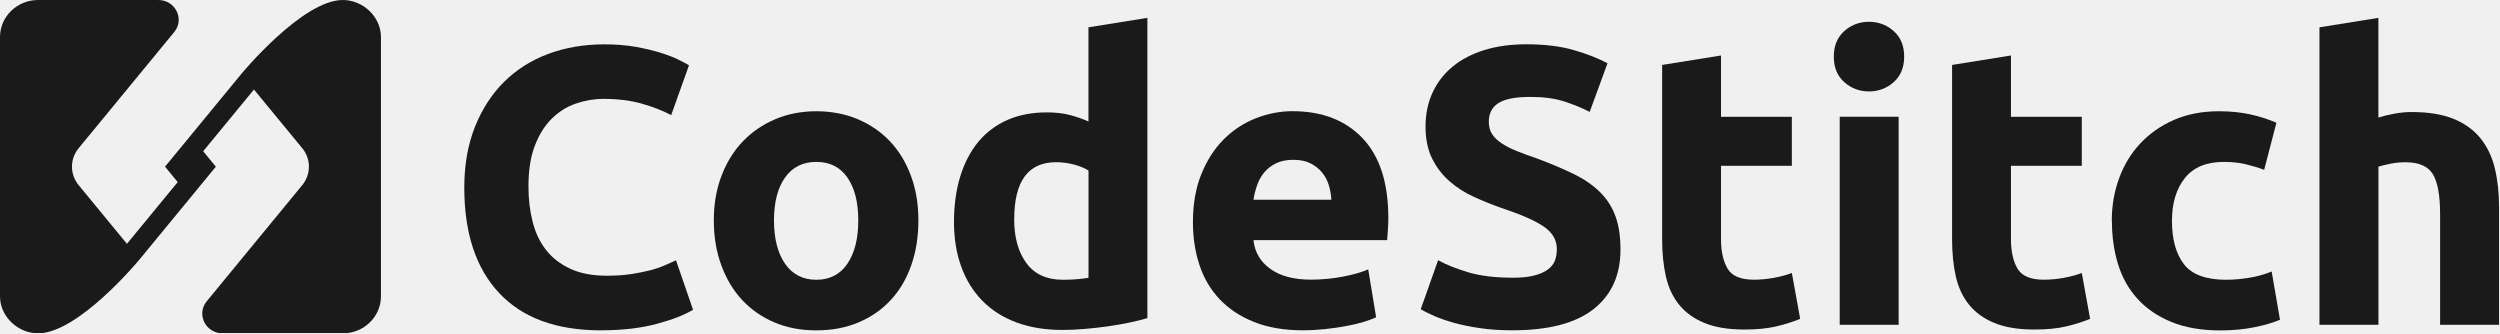
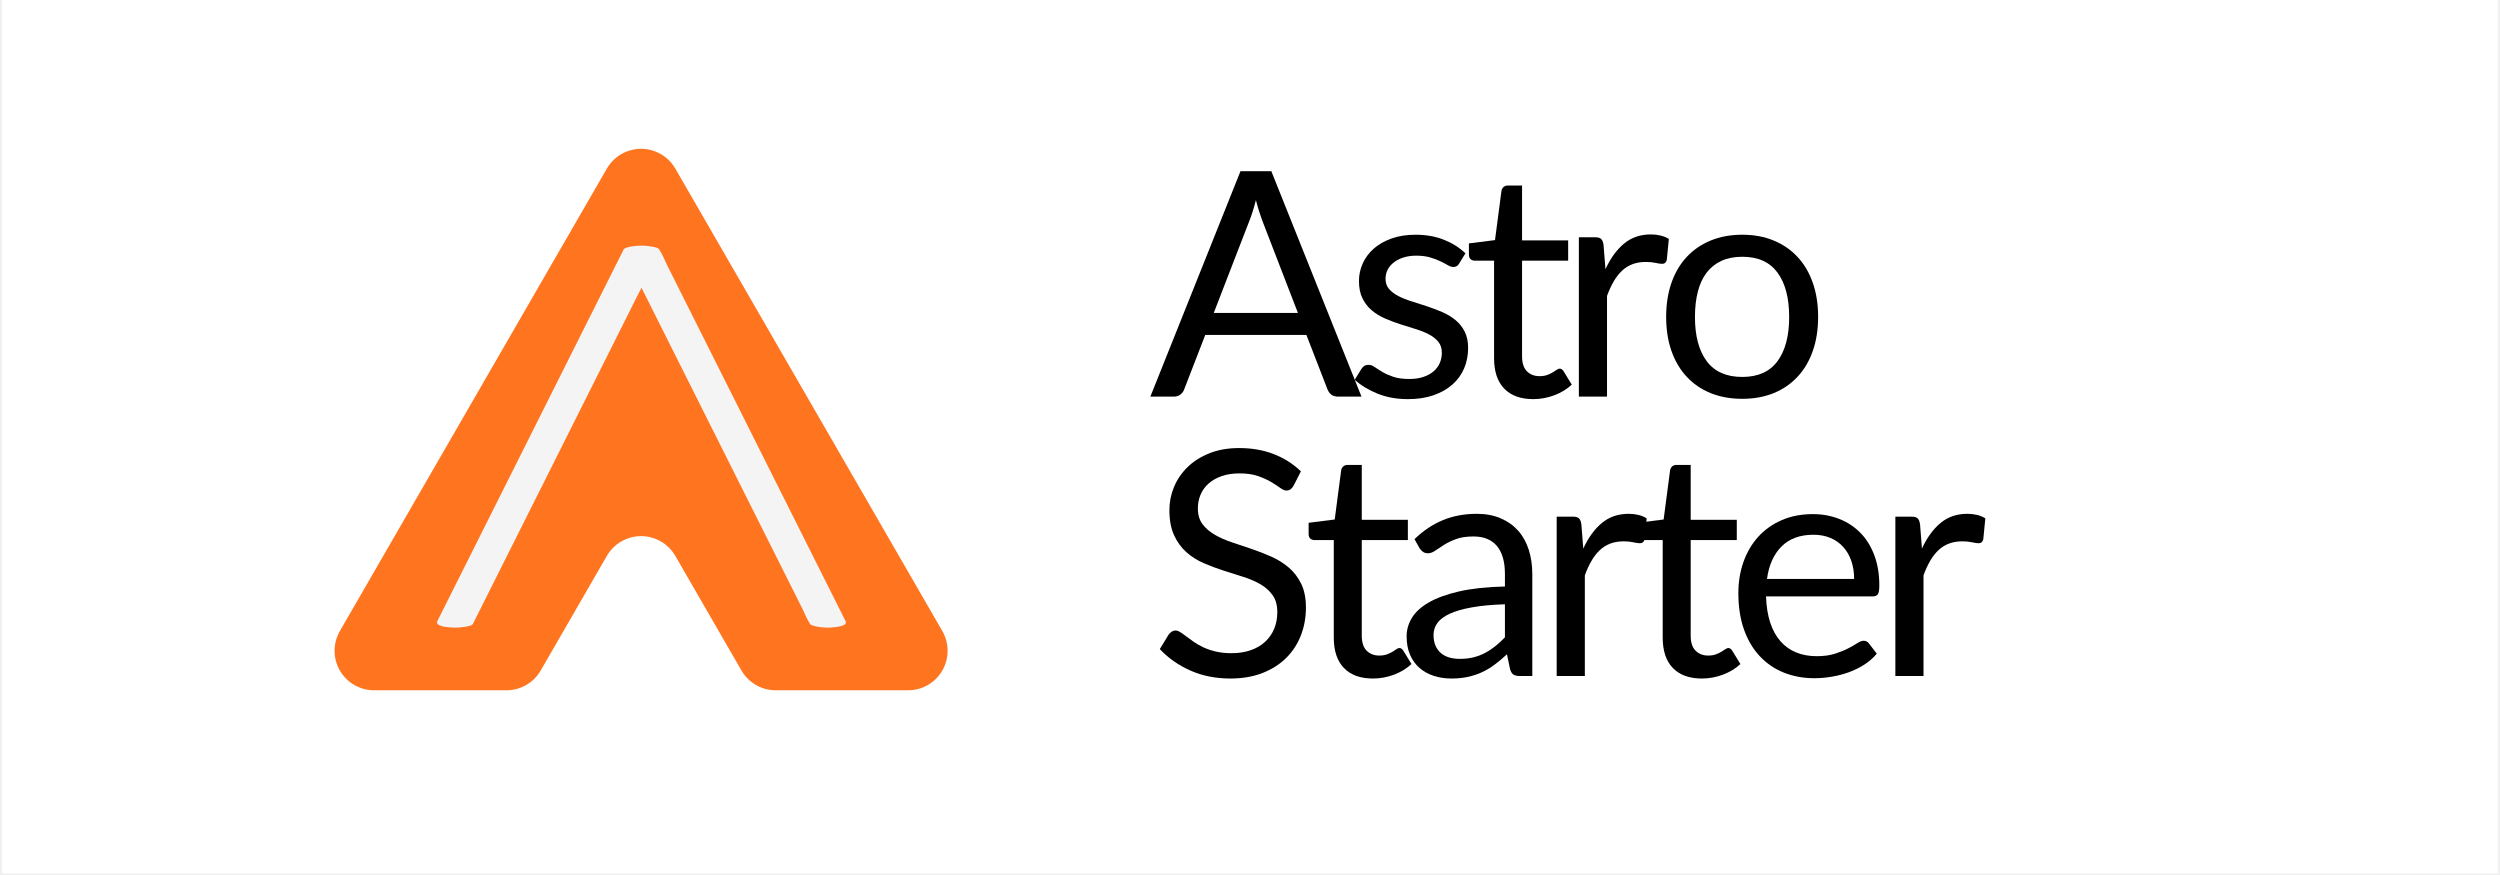
- <svg xmlns="http://www.w3.org/2000/svg" width="210" height="28" viewBox="0 0 210 28" fill="none">
-   <g clip-path="url(#clip0_0_383)">
-     <mask id="mask0_0_383" style="mask-type:luminance" maskUnits="userSpaceOnUse" x="0" y="0" width="210" height="28">
-       <path d="M210 0H0V28H210V0Z" fill="white" />
-     </mask>
-     <g mask="url(#mask0_0_383)">
-       <path d="M28.796 0C25.391 0 20.262 6.22 20.262 6.22L15.998 11.405L13.863 14L14.928 15.295L10.663 20.48L6.609 15.555C5.859 14.645 5.859 13.355 6.609 12.445L14.633 2.695C15.528 1.61 14.733 0 13.298 0H3.2C1.435 0 0 1.395 0 3.11V24.89C0 26.61 1.525 28 3.2 28C6.604 28 11.733 21.78 11.733 21.78L15.998 16.595L18.132 14L17.067 12.705L21.332 7.52L25.386 12.445C26.136 13.355 26.136 14.645 25.386 15.555L17.367 25.305C16.472 26.39 17.267 28 18.702 28H28.8C30.565 28 32 26.605 32 24.89V3.11C32 1.39 30.475 0 28.8 0H28.796Z" fill="#1A1A1A" />
-       <path d="M50.495 27.75C46.75 27.75 43.9 26.71 41.94 24.625C39.98 22.545 39 19.59 39 15.755C39 13.85 39.3 12.15 39.895 10.655C40.495 9.16 41.31 7.895 42.355 6.865C43.395 5.835 44.635 5.055 46.075 4.52C47.515 3.99 49.075 3.725 50.76 3.725C51.735 3.725 52.62 3.795 53.42 3.94C54.215 4.085 54.915 4.25 55.515 4.44C56.115 4.63 56.61 4.82 57.01 5.02C57.41 5.22 57.695 5.375 57.875 5.485L56.38 9.67C55.67 9.295 54.845 8.97 53.905 8.705C52.965 8.44 51.895 8.305 50.7 8.305C49.905 8.305 49.12 8.44 48.355 8.705C47.59 8.97 46.915 9.4 46.33 9.985C45.745 10.57 45.27 11.33 44.92 12.26C44.565 13.19 44.39 14.32 44.39 15.65C44.39 16.715 44.505 17.705 44.74 18.625C44.97 19.545 45.35 20.335 45.87 21C46.39 21.665 47.07 22.19 47.915 22.58C48.755 22.97 49.775 23.16 50.97 23.16C51.725 23.16 52.4 23.115 52.995 23.025C53.595 22.935 54.125 22.83 54.59 22.71C55.055 22.59 55.465 22.45 55.82 22.295C56.175 22.14 56.495 21.995 56.785 21.865L58.215 26.02C57.485 26.465 56.455 26.86 55.125 27.215C53.795 27.57 52.255 27.745 50.505 27.745L50.495 27.75Z" fill="#1A1A1A" />
-       <path d="M77.145 18.515C77.145 19.89 76.945 21.145 76.545 22.285C76.145 23.425 75.57 24.4 74.815 25.21C74.06 26.02 73.16 26.645 72.105 27.085C71.055 27.53 69.875 27.75 68.565 27.75C67.255 27.75 66.11 27.53 65.06 27.085C64.005 26.64 63.105 26.015 62.35 25.21C61.595 24.4 61.01 23.425 60.59 22.285C60.17 21.145 59.96 19.89 59.96 18.515C59.96 17.14 60.175 15.89 60.61 14.76C61.04 13.63 61.64 12.665 62.405 11.87C63.17 11.075 64.075 10.455 65.13 10.01C66.18 9.565 67.33 9.345 68.57 9.345C69.81 9.345 70.99 9.565 72.045 10.01C73.095 10.455 74 11.075 74.755 11.87C75.51 12.665 76.095 13.63 76.515 14.76C76.935 15.89 77.145 17.14 77.145 18.515ZM72.095 18.515C72.095 16.985 71.79 15.785 71.18 14.91C70.57 14.035 69.7 13.6 68.57 13.6C67.44 13.6 66.565 14.035 65.945 14.91C65.325 15.785 65.015 16.985 65.015 18.515C65.015 20.045 65.325 21.255 65.945 22.155C66.565 23.05 67.44 23.5 68.57 23.5C69.7 23.5 70.57 23.05 71.18 22.155C71.79 21.26 72.095 20.045 72.095 18.515Z" fill="#1A1A1A" />
-       <path d="M96.385 26.72C95.94 26.855 95.435 26.98 94.855 27.1C94.28 27.22 93.675 27.325 93.045 27.415C92.415 27.505 91.77 27.575 91.12 27.63C90.465 27.685 89.84 27.715 89.24 27.715C87.8 27.715 86.515 27.505 85.385 27.085C84.255 26.665 83.305 26.06 82.53 25.275C81.755 24.49 81.16 23.535 80.75 22.415C80.34 21.295 80.135 20.04 80.135 18.645C80.135 17.25 80.31 15.95 80.665 14.805C81.02 13.665 81.53 12.695 82.195 11.895C82.86 11.1 83.675 10.49 84.635 10.07C85.6 9.65 86.7 9.44 87.94 9.44C88.625 9.44 89.24 9.505 89.785 9.64C90.325 9.775 90.875 9.96 91.43 10.205V2.295L96.38 1.5V26.72H96.385ZM85.19 18.415C85.19 19.945 85.535 21.175 86.22 22.105C86.905 23.035 87.925 23.5 89.275 23.5C89.72 23.5 90.13 23.485 90.505 23.45C90.88 23.415 91.19 23.38 91.435 23.335V14.325C91.125 14.125 90.72 13.96 90.225 13.825C89.725 13.69 89.22 13.625 88.715 13.625C86.365 13.625 85.195 15.22 85.195 18.41L85.19 18.415Z" fill="#1A1A1A" />
-       <path d="M100.205 18.68C100.205 17.13 100.445 15.77 100.92 14.61C101.395 13.445 102.02 12.48 102.8 11.7C103.575 10.925 104.465 10.34 105.475 9.94C106.485 9.54 107.52 9.34 108.58 9.34C111.06 9.34 113.02 10.1 114.46 11.615C115.9 13.135 116.62 15.365 116.62 18.31C116.62 18.6 116.61 18.915 116.585 19.255C116.565 19.6 116.54 19.905 116.52 20.17H105.29C105.4 21.19 105.875 21.995 106.72 22.595C107.56 23.195 108.69 23.49 110.11 23.49C111.02 23.49 111.91 23.405 112.785 23.24C113.66 23.075 114.375 22.87 114.93 22.625L115.595 26.645C115.33 26.78 114.975 26.91 114.53 27.045C114.085 27.18 113.595 27.295 113.05 27.395C112.505 27.495 111.925 27.58 111.305 27.645C110.685 27.71 110.065 27.745 109.445 27.745C107.87 27.745 106.505 27.51 105.34 27.045C104.175 26.58 103.215 25.945 102.45 25.135C101.685 24.325 101.12 23.37 100.755 22.26C100.39 21.155 100.205 19.955 100.205 18.67V18.68ZM111.835 16.785C111.815 16.365 111.74 15.955 111.62 15.555C111.5 15.155 111.31 14.8 111.055 14.49C110.8 14.18 110.48 13.925 110.09 13.725C109.7 13.525 109.22 13.425 108.645 13.425C108.07 13.425 107.615 13.52 107.215 13.705C106.815 13.895 106.485 14.145 106.22 14.455C105.955 14.765 105.75 15.125 105.605 15.535C105.46 15.945 105.355 16.36 105.29 16.78H111.835V16.785Z" fill="#1A1A1A" />
-       <path d="M127.055 23.33C127.785 23.33 128.39 23.27 128.865 23.145C129.34 23.025 129.725 22.855 130.01 22.645C130.3 22.435 130.495 22.185 130.61 21.895C130.72 21.605 130.775 21.285 130.775 20.93C130.775 20.175 130.42 19.55 129.71 19.055C129 18.555 127.78 18.02 126.055 17.445C125.3 17.18 124.55 16.875 123.795 16.53C123.04 16.185 122.365 15.755 121.77 15.235C121.17 14.715 120.685 14.085 120.31 13.34C119.935 12.6 119.745 11.695 119.745 10.63C119.745 9.565 119.945 8.61 120.345 7.755C120.745 6.9 121.31 6.175 122.04 5.58C122.77 4.98 123.655 4.525 124.7 4.2C125.74 3.88 126.915 3.72 128.22 3.72C129.77 3.72 131.11 3.885 132.24 4.22C133.37 4.55 134.3 4.92 135.03 5.315L133.535 9.4C132.89 9.07 132.18 8.775 131.39 8.52C130.605 8.265 129.655 8.14 128.55 8.14C127.31 8.14 126.42 8.31 125.875 8.655C125.33 9 125.06 9.525 125.06 10.235C125.06 10.655 125.16 11.01 125.36 11.3C125.56 11.59 125.84 11.85 126.205 12.08C126.57 12.315 126.99 12.525 127.465 12.71C127.94 12.9 128.465 13.09 129.045 13.29C130.24 13.735 131.28 14.17 132.17 14.605C133.055 15.035 133.79 15.54 134.38 16.115C134.965 16.69 135.405 17.365 135.69 18.14C135.98 18.915 136.12 19.855 136.12 20.965C136.12 23.115 135.365 24.78 133.86 25.965C132.355 27.15 130.085 27.745 127.05 27.745C126.03 27.745 125.11 27.685 124.29 27.56C123.47 27.44 122.745 27.29 122.115 27.11C121.485 26.935 120.94 26.745 120.485 26.545C120.03 26.345 119.65 26.16 119.34 25.98L120.8 21.86C121.485 22.235 122.335 22.575 123.34 22.875C124.345 23.175 125.585 23.325 127.045 23.325L127.055 23.33Z" fill="#1A1A1A" />
-       <path d="M139.615 5.455L144.565 4.66V9.81H150.515V13.93H144.565V20.075C144.565 21.115 144.75 21.945 145.115 22.565C145.48 23.185 146.215 23.495 147.325 23.495C147.855 23.495 148.405 23.445 148.97 23.345C149.535 23.245 150.05 23.105 150.515 22.93L151.215 26.785C150.615 27.03 149.95 27.24 149.22 27.415C148.49 27.59 147.59 27.68 146.53 27.68C145.18 27.68 144.06 27.495 143.175 27.13C142.29 26.765 141.58 26.255 141.05 25.6C140.52 24.945 140.145 24.155 139.935 23.225C139.725 22.295 139.62 21.265 139.62 20.135V5.455H139.615Z" fill="#1A1A1A" />
-       <path d="M159.95 4.755C159.95 5.665 159.655 6.38 159.07 6.9C158.485 7.42 157.79 7.68 156.995 7.68C156.2 7.68 155.505 7.42 154.92 6.9C154.335 6.38 154.04 5.665 154.04 4.755C154.04 3.845 154.335 3.135 154.92 2.61C155.505 2.09 156.2 1.83 156.995 1.83C157.79 1.83 158.485 2.09 159.07 2.61C159.655 3.13 159.95 3.845 159.95 4.755ZM159.485 27.285H154.535V9.805H159.485V27.285Z" fill="#1A1A1A" />
-       <path d="M163.97 5.455L168.92 4.66V9.81H174.87V13.93H168.92V20.075C168.92 21.115 169.105 21.945 169.47 22.565C169.835 23.185 170.57 23.495 171.68 23.495C172.21 23.495 172.76 23.445 173.325 23.345C173.89 23.245 174.405 23.105 174.87 22.93L175.57 26.785C174.97 27.03 174.305 27.24 173.575 27.415C172.845 27.59 171.945 27.68 170.885 27.68C169.535 27.68 168.415 27.495 167.53 27.13C166.645 26.765 165.935 26.255 165.405 25.6C164.875 24.945 164.5 24.155 164.29 23.225C164.08 22.295 163.975 21.265 163.975 20.135V5.455H163.97Z" fill="#1A1A1A" />
-       <path d="M177.39 18.545C177.39 17.28 177.595 16.09 178.005 14.975C178.415 13.855 179.005 12.88 179.785 12.05C180.56 11.22 181.5 10.56 182.61 10.075C183.72 9.59 184.98 9.345 186.4 9.345C187.33 9.345 188.185 9.43 188.96 9.595C189.735 9.76 190.49 10 191.22 10.31L190.19 14.265C189.725 14.09 189.215 13.935 188.66 13.8C188.105 13.665 187.485 13.6 186.8 13.6C185.34 13.6 184.245 14.055 183.525 14.96C182.805 15.87 182.445 17.065 182.445 18.55C182.445 20.125 182.785 21.34 183.46 22.205C184.135 23.07 185.315 23.5 187 23.5C187.6 23.5 188.24 23.445 188.925 23.335C189.61 23.225 190.245 23.045 190.82 22.805L191.52 26.86C190.945 27.105 190.225 27.315 189.36 27.49C188.495 27.665 187.545 27.755 186.505 27.755C184.91 27.755 183.535 27.515 182.385 27.04C181.235 26.565 180.285 25.915 179.545 25.095C178.8 24.275 178.26 23.305 177.915 22.19C177.57 21.07 177.4 19.86 177.4 18.55L177.39 18.545Z" fill="#1A1A1A" />
-       <path d="M194.835 27.285V2.295L199.785 1.5V9.875C200.12 9.765 200.545 9.66 201.065 9.56C201.585 9.46 202.09 9.41 202.575 9.41C203.995 9.41 205.17 9.605 206.115 9.99C207.055 10.38 207.81 10.925 208.375 11.635C208.94 12.345 209.34 13.185 209.57 14.16C209.805 15.135 209.92 16.22 209.92 17.415V27.285H204.97V18.015C204.97 16.42 204.765 15.29 204.355 14.625C203.945 13.96 203.185 13.63 202.08 13.63C201.635 13.63 201.22 13.67 200.835 13.745C200.445 13.825 200.1 13.905 199.79 13.995V27.285H194.84H194.835Z" fill="#1A1A1A" />
+ <svg xmlns="http://www.w3.org/2000/svg" width="2000" zoomAndPan="magnify" viewBox="0 0 1500 525" height="700" preserveAspectRatio="xMidYMid meet" version="1.0">
+   <defs>
+     <g />
+     <clipPath id="514c18a31f">
+       <path d="M 1.426 0 L 1498.574 0 L 1498.574 524 L 1.426 524 Z M 1.426 0 " clip-rule="nonzero" />
+     </clipPath>
+     <clipPath id="73c5d1431d">
+       <path d="M 200 89.289 L 569 89.289 L 569 414.172 L 200 414.172 Z M 200 89.289 " clip-rule="nonzero" />
+     </clipPath>
+     <clipPath id="03128b6355">
+       <path d="M 262 147.285 L 508 147.285 L 508 376.352 L 262 376.352 Z M 262 147.285 " clip-rule="nonzero" />
+     </clipPath>
+     <clipPath id="53f1841ee4">
+       <rect x="0" width="504" y="0" height="396" />
+     </clipPath>
+   </defs>
+   <g clip-path="url(#514c18a31f)">
+     <path fill="#ffffff" d="M 1.426 0 L 1498.574 0 L 1498.574 524 L 1.426 524 Z M 1.426 0 " fill-opacity="1" fill-rule="nonzero" />
+     <path fill="#ffffff" d="M 1.426 0 L 1498.574 0 L 1498.574 524 L 1.426 524 Z M 1.426 0 " fill-opacity="1" fill-rule="nonzero" />
+   </g>
+   <g clip-path="url(#73c5d1431d)">
+     <path fill="#ff751f" d="M 364.121 101.141 L 203.926 378.613 C 203.406 379.512 202.949 380.438 202.551 381.395 C 202.156 382.352 201.82 383.328 201.555 384.332 C 201.285 385.332 201.082 386.344 200.949 387.371 C 200.812 388.398 200.746 389.43 200.742 390.469 C 200.742 391.504 200.812 392.535 200.945 393.562 C 201.082 394.59 201.281 395.605 201.551 396.605 C 201.82 397.605 202.152 398.586 202.547 399.543 C 202.945 400.5 203.402 401.426 203.918 402.324 C 204.438 403.219 205.012 404.082 205.641 404.902 C 206.273 405.723 206.953 406.5 207.688 407.234 C 208.418 407.965 209.195 408.648 210.02 409.277 C 210.84 409.91 211.699 410.484 212.598 411 C 213.496 411.52 214.422 411.977 215.379 412.375 C 216.336 412.77 217.316 413.102 218.316 413.371 C 219.316 413.637 220.332 413.84 221.359 413.973 C 222.387 414.109 223.418 414.176 224.453 414.176 L 303.875 414.176 C 304.91 414.176 305.941 414.109 306.969 413.973 C 307.992 413.836 309.008 413.637 310.008 413.367 C 311.008 413.098 311.988 412.766 312.945 412.371 C 313.902 411.973 314.828 411.516 315.727 411 C 316.621 410.48 317.48 409.906 318.305 409.277 C 319.125 408.645 319.902 407.965 320.637 407.234 C 321.367 406.5 322.051 405.723 322.68 404.902 C 323.312 404.082 323.887 403.223 324.402 402.324 L 364.121 333.539 C 364.637 332.641 365.211 331.781 365.844 330.957 C 366.473 330.137 367.156 329.359 367.887 328.625 C 368.621 327.895 369.398 327.211 370.219 326.582 C 371.039 325.949 371.898 325.375 372.797 324.859 C 373.695 324.34 374.621 323.883 375.578 323.488 C 376.535 323.09 377.516 322.758 378.516 322.488 C 379.516 322.223 380.531 322.02 381.555 321.883 C 382.582 321.75 383.613 321.68 384.652 321.68 C 385.688 321.68 386.719 321.75 387.746 321.883 C 388.773 322.02 389.785 322.223 390.785 322.488 C 391.789 322.758 392.766 323.09 393.723 323.488 C 394.68 323.883 395.609 324.34 396.504 324.859 C 397.402 325.375 398.262 325.949 399.082 326.582 C 399.906 327.211 400.684 327.895 401.414 328.625 C 402.148 329.359 402.828 330.137 403.457 330.957 C 404.09 331.781 404.664 332.641 405.18 333.539 L 444.891 402.316 C 445.41 403.215 445.984 404.074 446.613 404.895 C 447.242 405.719 447.926 406.496 448.656 407.227 C 449.391 407.961 450.168 408.641 450.988 409.273 C 451.812 409.902 452.672 410.477 453.566 410.996 C 454.465 411.516 455.391 411.973 456.348 412.367 C 457.305 412.766 458.285 413.098 459.285 413.367 C 460.285 413.633 461.301 413.836 462.328 413.973 C 463.352 414.109 464.387 414.176 465.422 414.176 L 544.855 414.176 C 545.371 414.176 545.891 414.16 546.406 414.125 C 546.922 414.09 547.438 414.039 547.949 413.973 C 548.461 413.906 548.973 413.82 549.48 413.719 C 549.988 413.617 550.492 413.5 550.992 413.367 C 551.492 413.234 551.984 413.082 552.477 412.918 C 552.965 412.75 553.449 412.566 553.926 412.371 C 554.406 412.172 554.875 411.957 555.34 411.73 C 555.805 411.5 556.258 411.258 556.707 410.996 C 557.156 410.738 557.594 410.465 558.023 410.18 C 558.453 409.891 558.875 409.59 559.285 409.273 C 559.695 408.961 560.098 408.633 560.484 408.289 C 560.875 407.949 561.25 407.594 561.617 407.23 C 561.984 406.863 562.336 406.484 562.676 406.098 C 563.02 405.707 563.348 405.309 563.66 404.898 C 563.977 404.488 564.277 404.066 564.566 403.637 C 564.852 403.207 565.125 402.766 565.383 402.32 C 565.641 401.871 565.887 401.414 566.113 400.953 C 566.344 400.488 566.559 400.016 566.754 399.539 C 566.953 399.059 567.137 398.578 567.301 398.086 C 567.469 397.598 567.617 397.102 567.75 396.602 C 567.887 396.102 568.004 395.598 568.105 395.09 C 568.207 394.582 568.289 394.074 568.355 393.562 C 568.426 393.047 568.477 392.531 568.508 392.016 C 568.543 391.5 568.559 390.984 568.559 390.465 C 568.559 389.949 568.543 389.434 568.508 388.914 C 568.477 388.398 568.426 387.887 568.359 387.371 C 568.289 386.859 568.207 386.348 568.105 385.84 C 568.004 385.336 567.887 384.832 567.754 384.332 C 567.617 383.832 567.469 383.336 567.301 382.848 C 567.137 382.355 566.953 381.871 566.758 381.395 C 566.559 380.918 566.344 380.445 566.117 379.98 C 565.887 379.516 565.645 379.062 565.387 378.613 L 405.18 101.141 C 404.664 100.242 404.09 99.383 403.457 98.562 C 402.828 97.742 402.148 96.965 401.414 96.23 C 400.684 95.496 399.906 94.816 399.082 94.184 C 398.262 93.555 397.402 92.98 396.504 92.461 C 395.609 91.945 394.68 91.488 393.723 91.09 C 392.766 90.695 391.789 90.363 390.785 90.094 C 389.785 89.824 388.773 89.625 387.746 89.488 C 386.719 89.352 385.688 89.285 384.652 89.285 C 383.613 89.285 382.582 89.352 381.555 89.488 C 380.531 89.625 379.516 89.824 378.516 90.094 C 377.516 90.363 376.535 90.695 375.578 91.09 C 374.621 91.488 373.695 91.945 372.797 92.461 C 371.898 92.98 371.039 93.555 370.219 94.184 C 369.398 94.816 368.621 95.496 367.887 96.23 C 367.156 96.965 366.473 97.742 365.844 98.562 C 365.211 99.383 364.637 100.242 364.121 101.141 Z M 364.121 101.141 " fill-opacity="1" fill-rule="nonzero" />
+   </g>
+   <g clip-path="url(#03128b6355)">
+     <path fill="#f4f4f4" d="M 283.777 374.27 L 294.898 352.086 L 321.602 298.816 L 353.906 234.379 L 381.82 178.691 C 386.328 169.703 391.109 160.797 395.363 151.68 C 395.418 151.555 395.484 151.434 395.547 151.312 L 374.199 151.312 L 385.32 173.496 L 412.023 226.766 L 444.324 291.203 L 472.242 346.891 L 481.391 365.141 C 482.816 367.988 484.023 371.238 485.781 373.902 C 485.852 374.02 485.91 374.145 485.965 374.27 C 486.535 375.406 490.211 375.977 491.055 376.117 C 493.883 376.582 496.727 376.688 499.582 376.43 C 501.422 376.258 508.891 375.777 507.312 372.625 L 496.191 350.441 L 469.488 297.176 L 437.188 232.734 L 409.273 177.051 L 400.125 158.797 C 398.711 155.98 397.527 152.637 395.73 150.035 C 395.66 149.918 395.598 149.793 395.547 149.668 C 395.004 148.582 392.578 148.277 391.578 148.062 C 389.367 147.59 387.133 147.367 384.871 147.398 C 383 147.406 381.141 147.551 379.285 147.82 C 378.453 147.949 374.762 148.543 374.199 149.668 L 363.078 171.852 L 336.375 225.121 L 304.074 289.559 L 276.16 345.246 C 271.648 354.25 267.094 363.234 262.617 372.258 C 262.559 372.383 262.496 372.504 262.434 372.625 C 260.852 375.785 268.414 376.312 270.164 376.43 C 273.02 376.68 275.863 376.578 278.691 376.121 C 279.996 375.879 283.125 375.578 283.781 374.273 Z M 283.777 374.27 " fill-opacity="1" fill-rule="nonzero" />
+   </g>
+   <g transform="matrix(1, 0, 0, 1, 689, 51)">
+     <g clip-path="url(#53f1841ee4)">
+       <g fill="#000000" fill-opacity="1">
+         <g transform="translate(0.653315, 186.9621)">
+           <g>
+             <path d="M 89.094 -50.219 L 67.859 -105.234 C 67.234 -106.867 66.57 -108.77 65.875 -110.938 C 65.188 -113.113 64.523 -115.43 63.891 -117.891 C 62.578 -112.785 61.227 -108.535 59.844 -105.141 L 38.609 -50.219 Z M 127.234 0 L 113.078 0 C 111.43 0 110.102 -0.406 109.094 -1.219 C 108.094 -2.039 107.344 -3.082 106.844 -4.344 L 94.188 -37 L 33.5 -37 L 20.859 -4.344 C 20.484 -3.207 19.758 -2.195 18.688 -1.312 C 17.613 -0.438 16.289 0 14.719 0 L 0.562 0 L 54.641 -135.25 L 73.141 -135.25 Z M 127.234 0 " />
+           </g>
+         </g>
+       </g>
+       <g fill="#000000" fill-opacity="1">
+         <g transform="translate(117.498, 186.9621)">
+           <g>
+             <path d="M 69 -79.844 C 68.238 -78.457 67.07 -77.766 65.5 -77.766 C 64.551 -77.766 63.477 -78.109 62.281 -78.797 C 61.094 -79.492 59.633 -80.266 57.906 -81.109 C 56.176 -81.961 54.113 -82.75 51.719 -83.469 C 49.332 -84.195 46.504 -84.562 43.234 -84.562 C 40.398 -84.562 37.848 -84.195 35.578 -83.469 C 33.316 -82.75 31.383 -81.758 29.781 -80.5 C 28.176 -79.25 26.945 -77.789 26.094 -76.125 C 25.25 -74.457 24.828 -72.645 24.828 -70.688 C 24.828 -68.238 25.531 -66.195 26.938 -64.562 C 28.352 -62.926 30.223 -61.508 32.547 -60.312 C 34.879 -59.113 37.523 -58.055 40.484 -57.141 C 43.441 -56.234 46.477 -55.258 49.594 -54.219 C 52.707 -53.188 55.742 -52.039 58.703 -50.781 C 61.66 -49.52 64.301 -47.945 66.625 -46.062 C 68.957 -44.176 70.832 -41.863 72.25 -39.125 C 73.664 -36.383 74.375 -33.098 74.375 -29.266 C 74.375 -24.859 73.586 -20.781 72.016 -17.031 C 70.441 -13.289 68.113 -10.051 65.031 -7.312 C 61.945 -4.57 58.172 -2.414 53.703 -0.844 C 49.234 0.727 44.07 1.516 38.219 1.516 C 31.551 1.516 25.508 0.43 20.094 -1.734 C 14.688 -3.91 10.098 -6.695 6.328 -10.094 L 10.281 -16.516 C 10.789 -17.336 11.391 -17.969 12.078 -18.406 C 12.773 -18.844 13.656 -19.062 14.719 -19.062 C 15.852 -19.062 17.051 -18.617 18.312 -17.734 C 19.57 -16.859 21.098 -15.883 22.891 -14.812 C 24.68 -13.75 26.863 -12.773 29.438 -11.891 C 32.02 -11.016 35.234 -10.578 39.078 -10.578 C 42.348 -10.578 45.207 -11 47.656 -11.844 C 50.113 -12.695 52.16 -13.844 53.797 -15.281 C 55.43 -16.727 56.641 -18.395 57.422 -20.281 C 58.211 -22.176 58.609 -24.191 58.609 -26.328 C 58.609 -28.973 57.898 -31.16 56.484 -32.891 C 55.066 -34.617 53.191 -36.098 50.859 -37.328 C 48.535 -38.555 45.879 -39.625 42.891 -40.531 C 39.898 -41.445 36.848 -42.406 33.734 -43.406 C 30.617 -44.414 27.566 -45.566 24.578 -46.859 C 21.598 -48.148 18.941 -49.77 16.609 -51.719 C 14.285 -53.664 12.414 -56.07 11 -58.938 C 9.582 -61.801 8.875 -65.281 8.875 -69.375 C 8.875 -73.02 9.629 -76.523 11.141 -79.891 C 12.648 -83.254 14.848 -86.211 17.734 -88.766 C 20.629 -91.316 24.188 -93.348 28.406 -94.859 C 32.625 -96.367 37.438 -97.125 42.844 -97.125 C 49.133 -97.125 54.781 -96.129 59.781 -94.141 C 64.789 -92.16 69.117 -89.441 72.766 -85.984 Z M 69 -79.844 " />
+           </g>
+         </g>
+       </g>
+       <g fill="#000000" fill-opacity="1">
+         <g transform="translate(188.2843, 186.9621)">
+           <g>
+             <path d="M 42.656 1.516 C 35.102 1.516 29.297 -0.594 25.234 -4.812 C 21.18 -9.031 19.156 -15.102 19.156 -23.031 L 19.156 -81.547 L 7.641 -81.547 C 6.641 -81.547 5.789 -81.844 5.094 -82.438 C 4.406 -83.039 4.062 -83.973 4.062 -85.234 L 4.062 -91.922 L 19.719 -93.906 L 23.594 -123.453 C 23.781 -124.398 24.203 -125.172 24.859 -125.766 C 25.523 -126.359 26.395 -126.656 27.469 -126.656 L 35.953 -126.656 L 35.953 -93.719 L 63.609 -93.719 L 63.609 -81.547 L 35.953 -81.547 L 35.953 -24.156 C 35.953 -20.133 36.926 -17.145 38.875 -15.188 C 40.832 -13.238 43.352 -12.266 46.438 -12.266 C 48.195 -12.266 49.723 -12.5 51.016 -12.969 C 52.305 -13.445 53.422 -13.969 54.359 -14.531 C 55.305 -15.102 56.109 -15.625 56.766 -16.094 C 57.43 -16.562 58.016 -16.797 58.516 -16.797 C 59.398 -16.797 60.188 -16.266 60.875 -15.203 L 65.781 -7.172 C 62.883 -4.461 59.391 -2.336 55.297 -0.797 C 51.211 0.742 47 1.516 42.656 1.516 Z M 42.656 1.516 " />
+           </g>
+         </g>
+       </g>
+       <g fill="#000000" fill-opacity="1">
+         <g transform="translate(245.0077, 186.9621)">
+           <g>
+             <path d="M 29.266 -76.453 C 32.273 -82.992 35.984 -88.102 40.391 -91.781 C 44.797 -95.469 50.176 -97.312 56.531 -97.312 C 58.551 -97.312 60.488 -97.086 62.344 -96.641 C 64.195 -96.203 65.848 -95.516 67.297 -94.578 L 66.062 -82.016 C 65.688 -80.441 64.742 -79.656 63.234 -79.656 C 62.359 -79.656 61.066 -79.844 59.359 -80.219 C 57.66 -80.602 55.742 -80.797 53.609 -80.797 C 50.586 -80.797 47.895 -80.352 45.531 -79.469 C 43.176 -78.594 41.07 -77.285 39.219 -75.547 C 37.363 -73.816 35.695 -71.676 34.219 -69.125 C 32.738 -66.582 31.398 -63.676 30.203 -60.406 L 30.203 0 L 13.312 0 L 13.312 -95.609 L 22.938 -95.609 C 24.758 -95.609 26.016 -95.258 26.703 -94.562 C 27.398 -93.875 27.875 -92.68 28.125 -90.984 Z M 29.266 -76.453 " />
+           </g>
+         </g>
+       </g>
+       <g fill="#000000" fill-opacity="1">
+         <g transform="translate(302.7693, 186.9621)">
+           <g>
+             <path d="M 53.609 -97.125 C 60.586 -97.125 66.879 -95.957 72.484 -93.625 C 78.086 -91.301 82.867 -88 86.828 -83.719 C 90.797 -79.438 93.832 -74.258 95.938 -68.188 C 98.051 -62.113 99.109 -55.336 99.109 -47.859 C 99.109 -40.305 98.051 -33.508 95.938 -27.469 C 93.832 -21.426 90.797 -16.266 86.828 -11.984 C 82.867 -7.703 78.086 -4.41 72.484 -2.109 C 66.879 0.18 60.586 1.328 53.609 1.328 C 46.555 1.328 40.211 0.18 34.578 -2.109 C 28.953 -4.41 24.156 -7.703 20.188 -11.984 C 16.227 -16.266 13.191 -21.426 11.078 -27.469 C 8.973 -33.508 7.922 -40.305 7.922 -47.859 C 7.922 -55.336 8.973 -62.113 11.078 -68.188 C 13.191 -74.258 16.227 -79.438 20.188 -83.719 C 24.156 -88 28.953 -91.301 34.578 -93.625 C 40.211 -95.957 46.555 -97.125 53.609 -97.125 Z M 53.609 -11.797 C 63.047 -11.797 70.094 -14.957 74.75 -21.281 C 79.406 -27.602 81.734 -36.426 81.734 -47.75 C 81.734 -59.145 79.406 -68.02 74.75 -74.375 C 70.094 -80.727 63.047 -83.906 53.609 -83.906 C 48.828 -83.906 44.656 -83.086 41.094 -81.453 C 37.539 -79.816 34.582 -77.457 32.219 -74.375 C 29.863 -71.289 28.102 -67.5 26.938 -63 C 25.781 -58.5 25.203 -53.414 25.203 -47.75 C 25.203 -36.426 27.547 -27.602 32.234 -21.281 C 36.922 -14.957 44.047 -11.797 53.609 -11.797 Z M 53.609 -11.797 " />
+           </g>
+         </g>
+       </g>
+       <g fill="#000000" fill-opacity="1">
+         <g transform="translate(0.653315, 354.5986)">
+           <g>
+             <path d="M 86.453 -114.109 C 85.891 -113.16 85.273 -112.453 84.609 -111.984 C 83.953 -111.516 83.148 -111.281 82.203 -111.281 C 81.141 -111.281 79.883 -111.812 78.438 -112.875 C 76.988 -113.945 75.176 -115.129 73 -116.422 C 70.832 -117.711 68.223 -118.891 65.172 -119.953 C 62.117 -121.023 58.422 -121.562 54.078 -121.562 C 49.992 -121.562 46.395 -121.008 43.281 -119.906 C 40.164 -118.812 37.551 -117.316 35.438 -115.422 C 33.332 -113.535 31.742 -111.316 30.672 -108.766 C 29.598 -106.223 29.062 -103.473 29.062 -100.516 C 29.062 -96.742 29.988 -93.613 31.844 -91.125 C 33.707 -88.645 36.164 -86.52 39.219 -84.75 C 42.27 -82.988 45.727 -81.461 49.594 -80.172 C 53.469 -78.891 57.43 -77.555 61.484 -76.172 C 65.547 -74.785 69.508 -73.227 73.375 -71.5 C 77.25 -69.77 80.711 -67.582 83.766 -64.938 C 86.816 -62.289 89.27 -59.047 91.125 -55.203 C 92.977 -51.367 93.906 -46.656 93.906 -41.062 C 93.906 -35.145 92.898 -29.586 90.891 -24.391 C 88.879 -19.203 85.938 -14.688 82.062 -10.844 C 78.195 -7.008 73.445 -3.988 67.812 -1.781 C 62.176 0.414 55.773 1.516 48.609 1.516 C 39.797 1.516 31.801 -0.07 24.625 -3.25 C 17.457 -6.426 11.328 -10.723 6.234 -16.141 L 11.516 -24.828 C 12.016 -25.516 12.625 -26.094 13.344 -26.562 C 14.07 -27.039 14.879 -27.281 15.766 -27.281 C 16.578 -27.281 17.504 -26.945 18.547 -26.281 C 19.586 -25.625 20.766 -24.789 22.078 -23.781 C 23.398 -22.781 24.91 -21.68 26.609 -20.484 C 28.316 -19.285 30.254 -18.18 32.422 -17.172 C 34.586 -16.172 37.055 -15.336 39.828 -14.672 C 42.598 -14.016 45.711 -13.688 49.172 -13.688 C 53.516 -13.688 57.383 -14.281 60.781 -15.469 C 64.176 -16.664 67.051 -18.348 69.406 -20.516 C 71.77 -22.691 73.582 -25.289 74.844 -28.312 C 76.102 -31.332 76.734 -34.695 76.734 -38.406 C 76.734 -42.5 75.805 -45.848 73.953 -48.453 C 72.098 -51.066 69.66 -53.254 66.641 -55.016 C 63.617 -56.785 60.156 -58.281 56.25 -59.5 C 52.352 -60.727 48.391 -61.988 44.359 -63.281 C 40.328 -64.57 36.359 -66.066 32.453 -67.766 C 28.555 -69.461 25.098 -71.664 22.078 -74.375 C 19.066 -77.082 16.629 -80.461 14.766 -84.516 C 12.91 -88.578 11.984 -93.598 11.984 -99.578 C 11.984 -104.359 12.91 -108.984 14.766 -113.453 C 16.629 -117.922 19.336 -121.883 22.891 -125.344 C 26.441 -128.801 30.812 -131.566 36 -133.641 C 41.195 -135.723 47.16 -136.766 53.891 -136.766 C 61.441 -136.766 68.316 -135.566 74.516 -133.172 C 80.711 -130.785 86.172 -127.328 90.891 -122.797 Z M 86.453 -114.109 " />
+           </g>
+         </g>
+       </g>
+       <g fill="#000000" fill-opacity="1">
+         <g transform="translate(92.10929, 354.5986)">
+           <g>
+             <path d="M 42.656 1.516 C 35.102 1.516 29.297 -0.594 25.234 -4.812 C 21.18 -9.031 19.156 -15.102 19.156 -23.031 L 19.156 -81.547 L 7.641 -81.547 C 6.641 -81.547 5.789 -81.844 5.094 -82.438 C 4.406 -83.039 4.062 -83.973 4.062 -85.234 L 4.062 -91.922 L 19.719 -93.906 L 23.594 -123.453 C 23.781 -124.398 24.203 -125.172 24.859 -125.766 C 25.523 -126.359 26.395 -126.656 27.469 -126.656 L 35.953 -126.656 L 35.953 -93.719 L 63.609 -93.719 L 63.609 -81.547 L 35.953 -81.547 L 35.953 -24.156 C 35.953 -20.133 36.926 -17.145 38.875 -15.188 C 40.832 -13.238 43.352 -12.266 46.438 -12.266 C 48.195 -12.266 49.723 -12.5 51.016 -12.969 C 52.305 -13.445 53.422 -13.969 54.359 -14.531 C 55.305 -15.102 56.109 -15.625 56.766 -16.094 C 57.43 -16.562 58.016 -16.797 58.516 -16.797 C 59.398 -16.797 60.188 -16.266 60.875 -15.203 L 65.781 -7.172 C 62.883 -4.461 59.391 -2.336 55.297 -0.797 C 51.211 0.742 47 1.516 42.656 1.516 Z M 42.656 1.516 " />
+           </g>
+         </g>
+       </g>
+       <g fill="#000000" fill-opacity="1">
+         <g transform="translate(148.8327, 354.5986)">
+           <g>
+             <path d="M 65.125 -43.031 C 57.383 -42.781 50.789 -42.164 45.344 -41.188 C 39.906 -40.219 35.473 -38.945 32.047 -37.375 C 28.617 -35.801 26.133 -33.941 24.594 -31.797 C 23.051 -29.66 22.281 -27.273 22.281 -24.641 C 22.281 -22.117 22.688 -19.945 23.5 -18.125 C 24.32 -16.301 25.438 -14.805 26.844 -13.641 C 28.258 -12.473 29.926 -11.617 31.844 -11.078 C 33.77 -10.547 35.832 -10.281 38.031 -10.281 C 40.988 -10.281 43.691 -10.578 46.141 -11.172 C 48.598 -11.773 50.91 -12.645 53.078 -13.781 C 55.254 -14.914 57.332 -16.27 59.312 -17.844 C 61.301 -19.414 63.238 -21.207 65.125 -23.219 Z M 10.859 -82.109 C 16.141 -87.211 21.832 -91.02 27.938 -93.531 C 34.039 -96.051 40.805 -97.312 48.234 -97.312 C 53.578 -97.312 58.32 -96.426 62.469 -94.656 C 66.625 -92.895 70.117 -90.441 72.953 -87.297 C 75.785 -84.148 77.926 -80.344 79.375 -75.875 C 80.82 -71.414 81.547 -66.508 81.547 -61.156 L 81.547 0 L 74.094 0 C 72.457 0 71.195 -0.266 70.312 -0.797 C 69.438 -1.336 68.742 -2.395 68.234 -3.969 L 66.344 -13.031 C 63.832 -10.695 61.379 -8.633 58.984 -6.844 C 56.598 -5.051 54.082 -3.539 51.438 -2.312 C 48.789 -1.082 45.973 -0.141 42.984 0.516 C 40.004 1.18 36.688 1.516 33.031 1.516 C 29.32 1.516 25.832 0.992 22.562 -0.047 C 19.289 -1.086 16.441 -2.645 14.016 -4.719 C 11.586 -6.789 9.664 -9.414 8.25 -12.594 C 6.844 -15.77 6.141 -19.531 6.141 -23.875 C 6.141 -27.656 7.176 -31.289 9.25 -34.781 C 11.32 -38.27 14.688 -41.367 19.344 -44.078 C 24 -46.785 30.07 -49.004 37.562 -50.734 C 45.051 -52.461 54.238 -53.453 65.125 -53.703 L 65.125 -61.156 C 65.125 -68.582 63.52 -74.195 60.312 -78 C 57.102 -81.812 52.414 -83.719 46.25 -83.719 C 42.094 -83.719 38.613 -83.195 35.812 -82.156 C 33.02 -81.125 30.598 -79.961 28.547 -78.672 C 26.504 -77.379 24.742 -76.211 23.266 -75.172 C 21.785 -74.141 20.32 -73.625 18.875 -73.625 C 17.738 -73.625 16.758 -73.922 15.938 -74.516 C 15.125 -75.109 14.438 -75.848 13.875 -76.734 Z M 10.859 -82.109 " />
+           </g>
+         </g>
+       </g>
+       <g fill="#000000" fill-opacity="1">
+         <g transform="translate(231.6999, 354.5986)">
+           <g>
+             <path d="M 29.266 -76.453 C 32.273 -82.992 35.984 -88.102 40.391 -91.781 C 44.797 -95.469 50.176 -97.312 56.531 -97.312 C 58.551 -97.312 60.488 -97.086 62.344 -96.641 C 64.195 -96.203 65.848 -95.516 67.297 -94.578 L 66.062 -82.016 C 65.688 -80.441 64.742 -79.656 63.234 -79.656 C 62.359 -79.656 61.066 -79.844 59.359 -80.219 C 57.66 -80.602 55.742 -80.797 53.609 -80.797 C 50.586 -80.797 47.895 -80.352 45.531 -79.469 C 43.176 -78.594 41.07 -77.285 39.219 -75.547 C 37.363 -73.816 35.695 -71.676 34.219 -69.125 C 32.738 -66.582 31.398 -63.676 30.203 -60.406 L 30.203 0 L 13.312 0 L 13.312 -95.609 L 22.938 -95.609 C 24.758 -95.609 26.016 -95.258 26.703 -94.562 C 27.398 -93.875 27.875 -92.68 28.125 -90.984 Z M 29.266 -76.453 " />
+           </g>
+         </g>
+       </g>
+       <g fill="#000000" fill-opacity="1">
+         <g transform="translate(289.4615, 354.5986)">
+           <g>
+             <path d="M 42.656 1.516 C 35.102 1.516 29.297 -0.594 25.234 -4.812 C 21.18 -9.031 19.156 -15.102 19.156 -23.031 L 19.156 -81.547 L 7.641 -81.547 C 6.641 -81.547 5.789 -81.844 5.094 -82.438 C 4.406 -83.039 4.062 -83.973 4.062 -85.234 L 4.062 -91.922 L 19.719 -93.906 L 23.594 -123.453 C 23.781 -124.398 24.203 -125.172 24.859 -125.766 C 25.523 -126.359 26.395 -126.656 27.469 -126.656 L 35.953 -126.656 L 35.953 -93.719 L 63.609 -93.719 L 63.609 -81.547 L 35.953 -81.547 L 35.953 -24.156 C 35.953 -20.133 36.926 -17.145 38.875 -15.188 C 40.832 -13.238 43.352 -12.266 46.438 -12.266 C 48.195 -12.266 49.723 -12.5 51.016 -12.969 C 52.305 -13.445 53.422 -13.969 54.359 -14.531 C 55.305 -15.102 56.109 -15.625 56.766 -16.094 C 57.43 -16.562 58.016 -16.797 58.516 -16.797 C 59.398 -16.797 60.188 -16.266 60.875 -15.203 L 65.781 -7.172 C 62.883 -4.461 59.391 -2.336 55.297 -0.797 C 51.211 0.742 47 1.516 42.656 1.516 Z M 42.656 1.516 " />
+           </g>
+         </g>
+       </g>
+       <g fill="#000000" fill-opacity="1">
+         <g transform="translate(346.1849, 354.5986)">
+           <g>
+             <path d="M 77.297 -58.234 C 77.297 -62.129 76.742 -65.695 75.641 -68.938 C 74.547 -72.188 72.941 -74.988 70.828 -77.344 C 68.723 -79.707 66.16 -81.531 63.141 -82.812 C 60.117 -84.102 56.691 -84.75 52.859 -84.75 C 44.797 -84.75 38.422 -82.406 33.734 -77.719 C 29.047 -73.031 26.141 -66.535 25.016 -58.234 Z M 90.891 -13.406 C 88.816 -10.883 86.332 -8.695 83.438 -6.844 C 80.539 -4.988 77.441 -3.461 74.141 -2.266 C 70.836 -1.066 67.422 -0.172 63.891 0.422 C 60.367 1.023 56.879 1.328 53.422 1.328 C 46.816 1.328 40.727 0.211 35.156 -2.016 C 29.594 -4.254 24.781 -7.531 20.719 -11.844 C 16.656 -16.156 13.488 -21.488 11.219 -27.844 C 8.957 -34.195 7.828 -41.492 7.828 -49.734 C 7.828 -56.41 8.848 -62.641 10.891 -68.422 C 12.941 -74.211 15.883 -79.234 19.719 -83.484 C 23.562 -87.734 28.25 -91.066 33.781 -93.484 C 39.32 -95.91 45.555 -97.125 52.484 -97.125 C 58.203 -97.125 63.5 -96.16 68.375 -94.234 C 73.25 -92.316 77.461 -89.551 81.016 -85.938 C 84.578 -82.32 87.363 -77.852 89.375 -72.531 C 91.395 -67.219 92.406 -61.16 92.406 -54.359 C 92.406 -51.723 92.117 -49.961 91.547 -49.078 C 90.984 -48.191 89.914 -47.75 88.344 -47.75 L 24.438 -47.75 C 24.633 -41.719 25.473 -36.469 26.953 -32 C 28.43 -27.531 30.488 -23.801 33.125 -20.812 C 35.77 -17.82 38.914 -15.586 42.562 -14.109 C 46.219 -12.629 50.312 -11.891 54.844 -11.891 C 59.051 -11.891 62.68 -12.375 65.734 -13.344 C 68.785 -14.32 71.41 -15.379 73.609 -16.516 C 75.816 -17.648 77.66 -18.703 79.141 -19.672 C 80.617 -20.648 81.895 -21.141 82.969 -21.141 C 84.344 -21.141 85.41 -20.602 86.172 -19.531 Z M 90.891 -13.406 " />
+           </g>
+         </g>
+       </g>
+       <g fill="#000000" fill-opacity="1">
+         <g transform="translate(434.9038, 354.5986)">
+           <g>
+             <path d="M 29.266 -76.453 C 32.273 -82.992 35.984 -88.102 40.391 -91.781 C 44.797 -95.469 50.176 -97.312 56.531 -97.312 C 58.551 -97.312 60.488 -97.086 62.344 -96.641 C 64.195 -96.203 65.848 -95.516 67.297 -94.578 L 66.062 -82.016 C 65.688 -80.441 64.742 -79.656 63.234 -79.656 C 62.359 -79.656 61.066 -79.844 59.359 -80.219 C 57.66 -80.602 55.742 -80.797 53.609 -80.797 C 50.586 -80.797 47.895 -80.352 45.531 -79.469 C 43.176 -78.594 41.07 -77.285 39.219 -75.547 C 37.363 -73.816 35.695 -71.676 34.219 -69.125 C 32.738 -66.582 31.398 -63.676 30.203 -60.406 L 30.203 0 L 13.312 0 L 13.312 -95.609 L 22.938 -95.609 C 24.758 -95.609 26.016 -95.258 26.703 -94.562 C 27.398 -93.875 27.875 -92.68 28.125 -90.984 Z M 29.266 -76.453 " />
+           </g>
+         </g>
+       </g>
    </g>
  </g>
-   <defs>
-     <clipPath id="clip0_0_383">
-       <rect width="210" height="28" fill="white" />
-     </clipPath>
-   </defs>
</svg>
